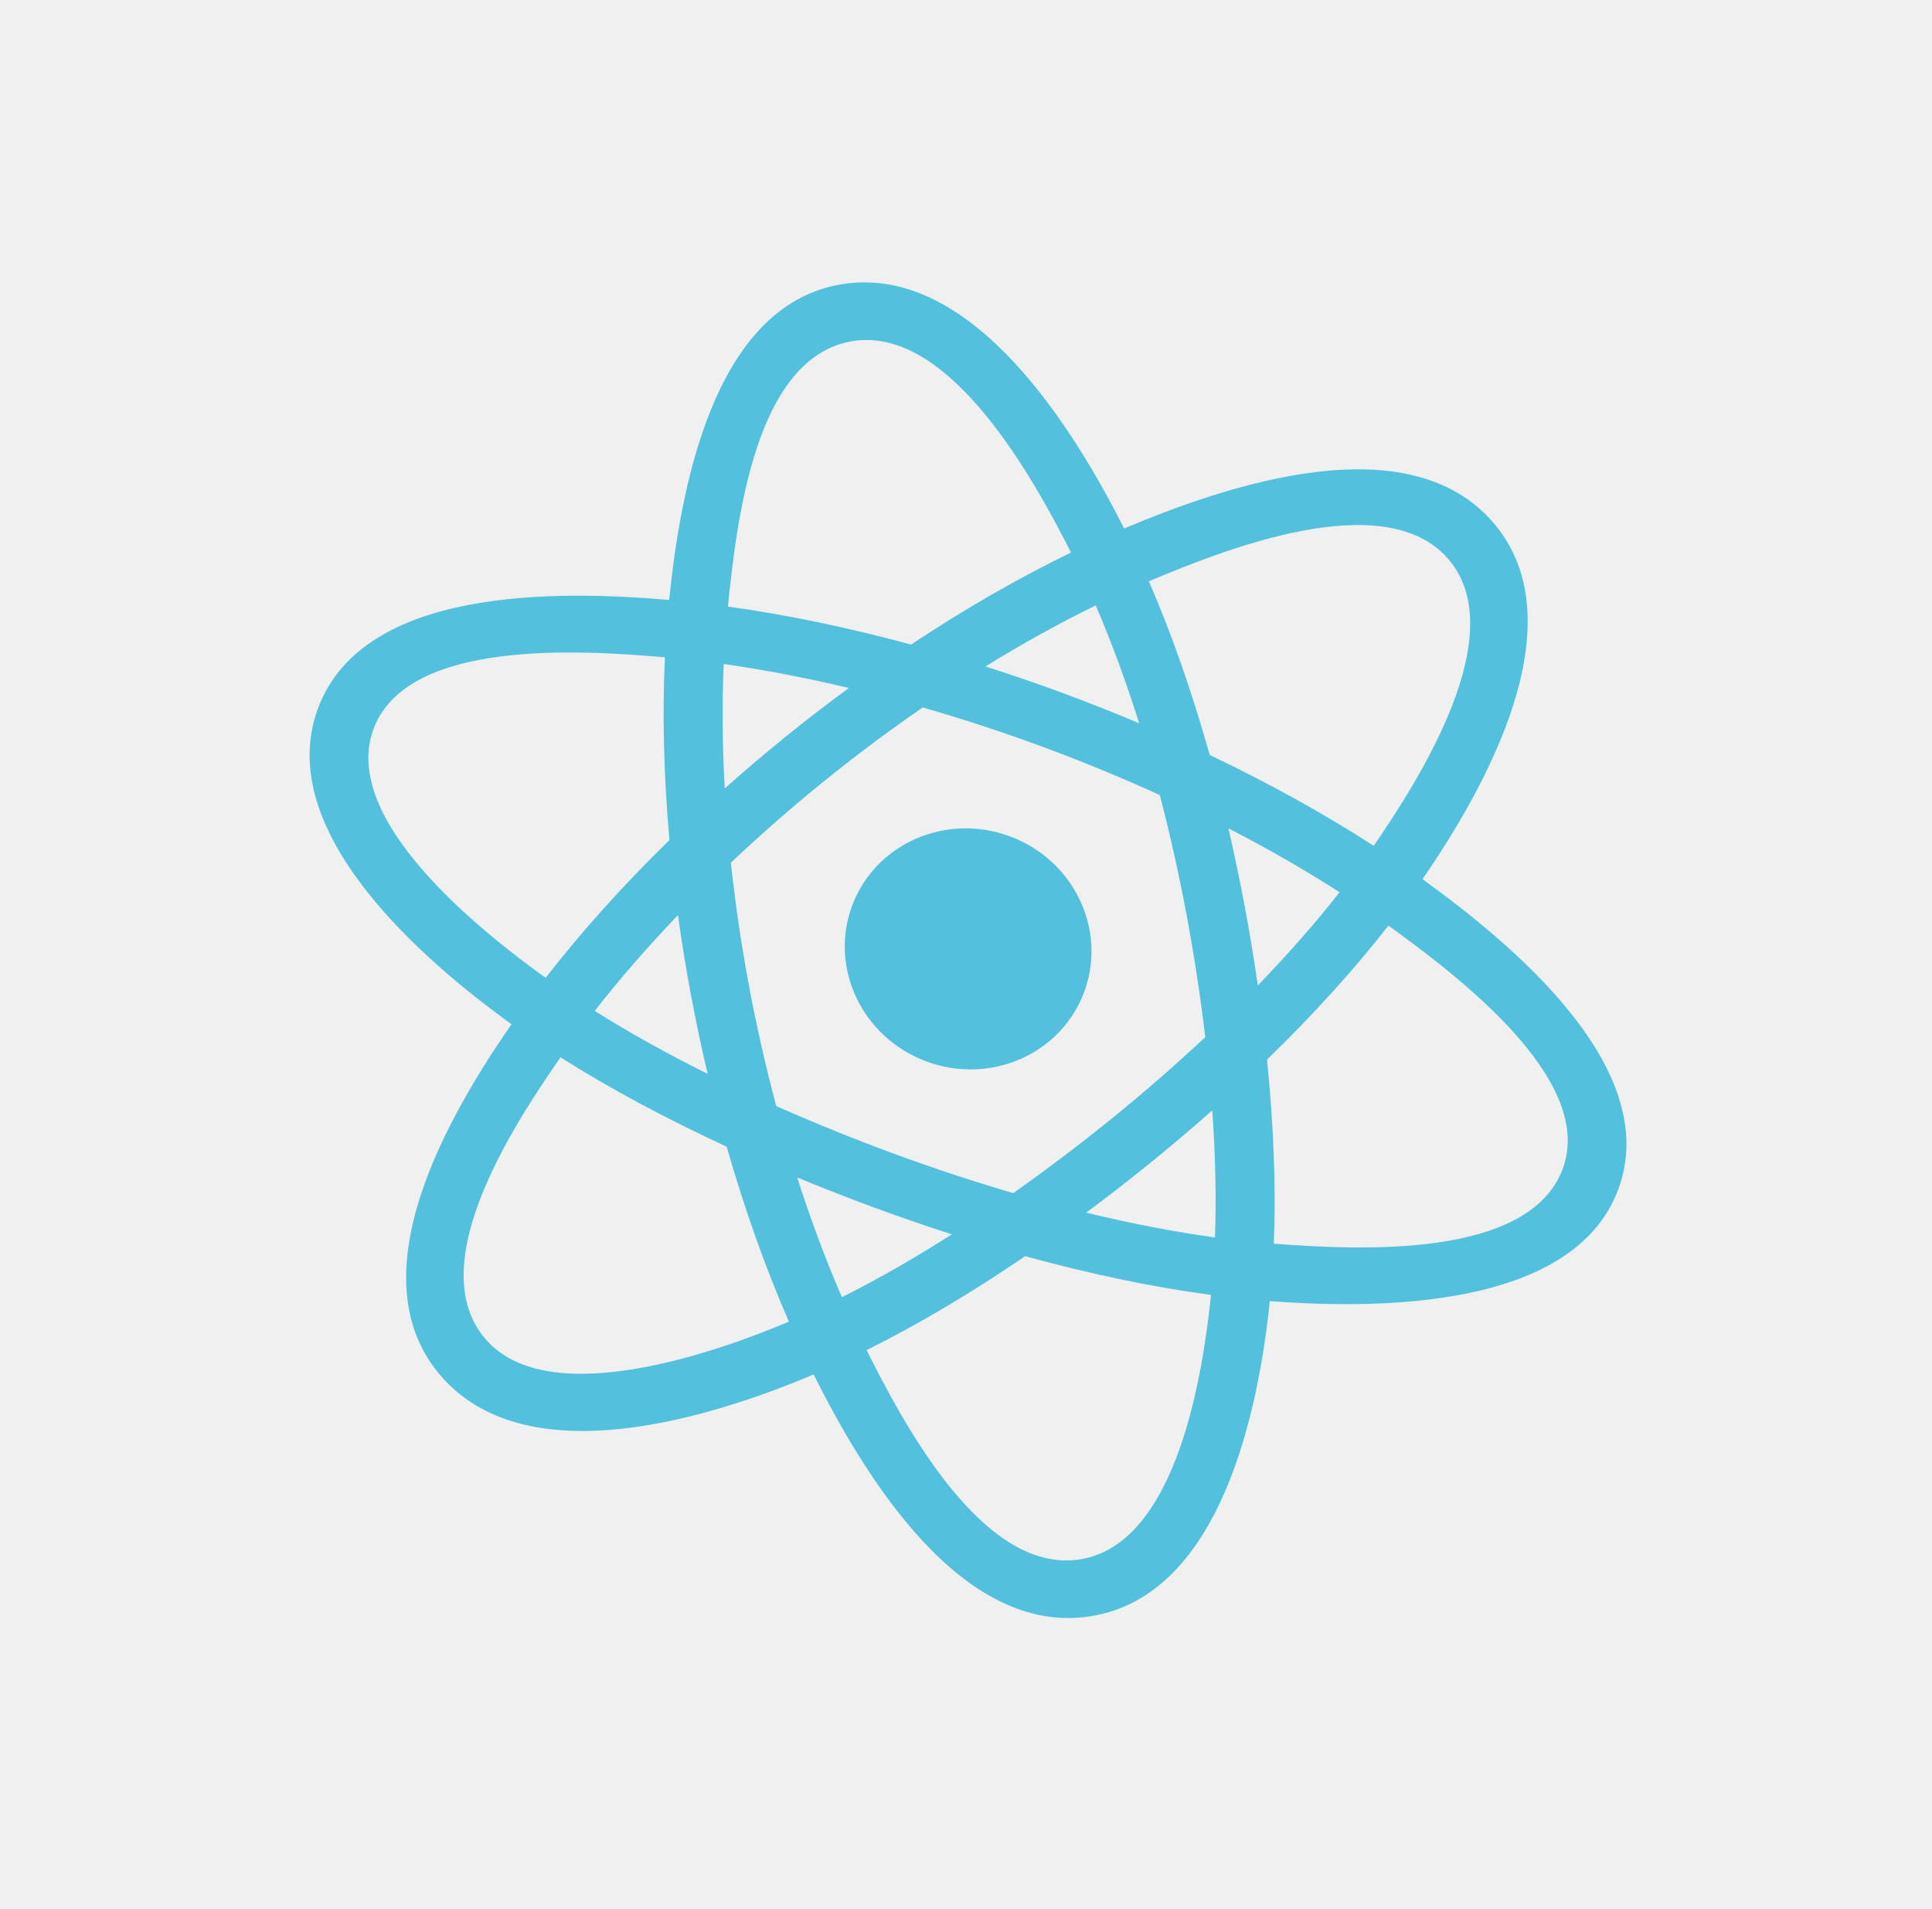
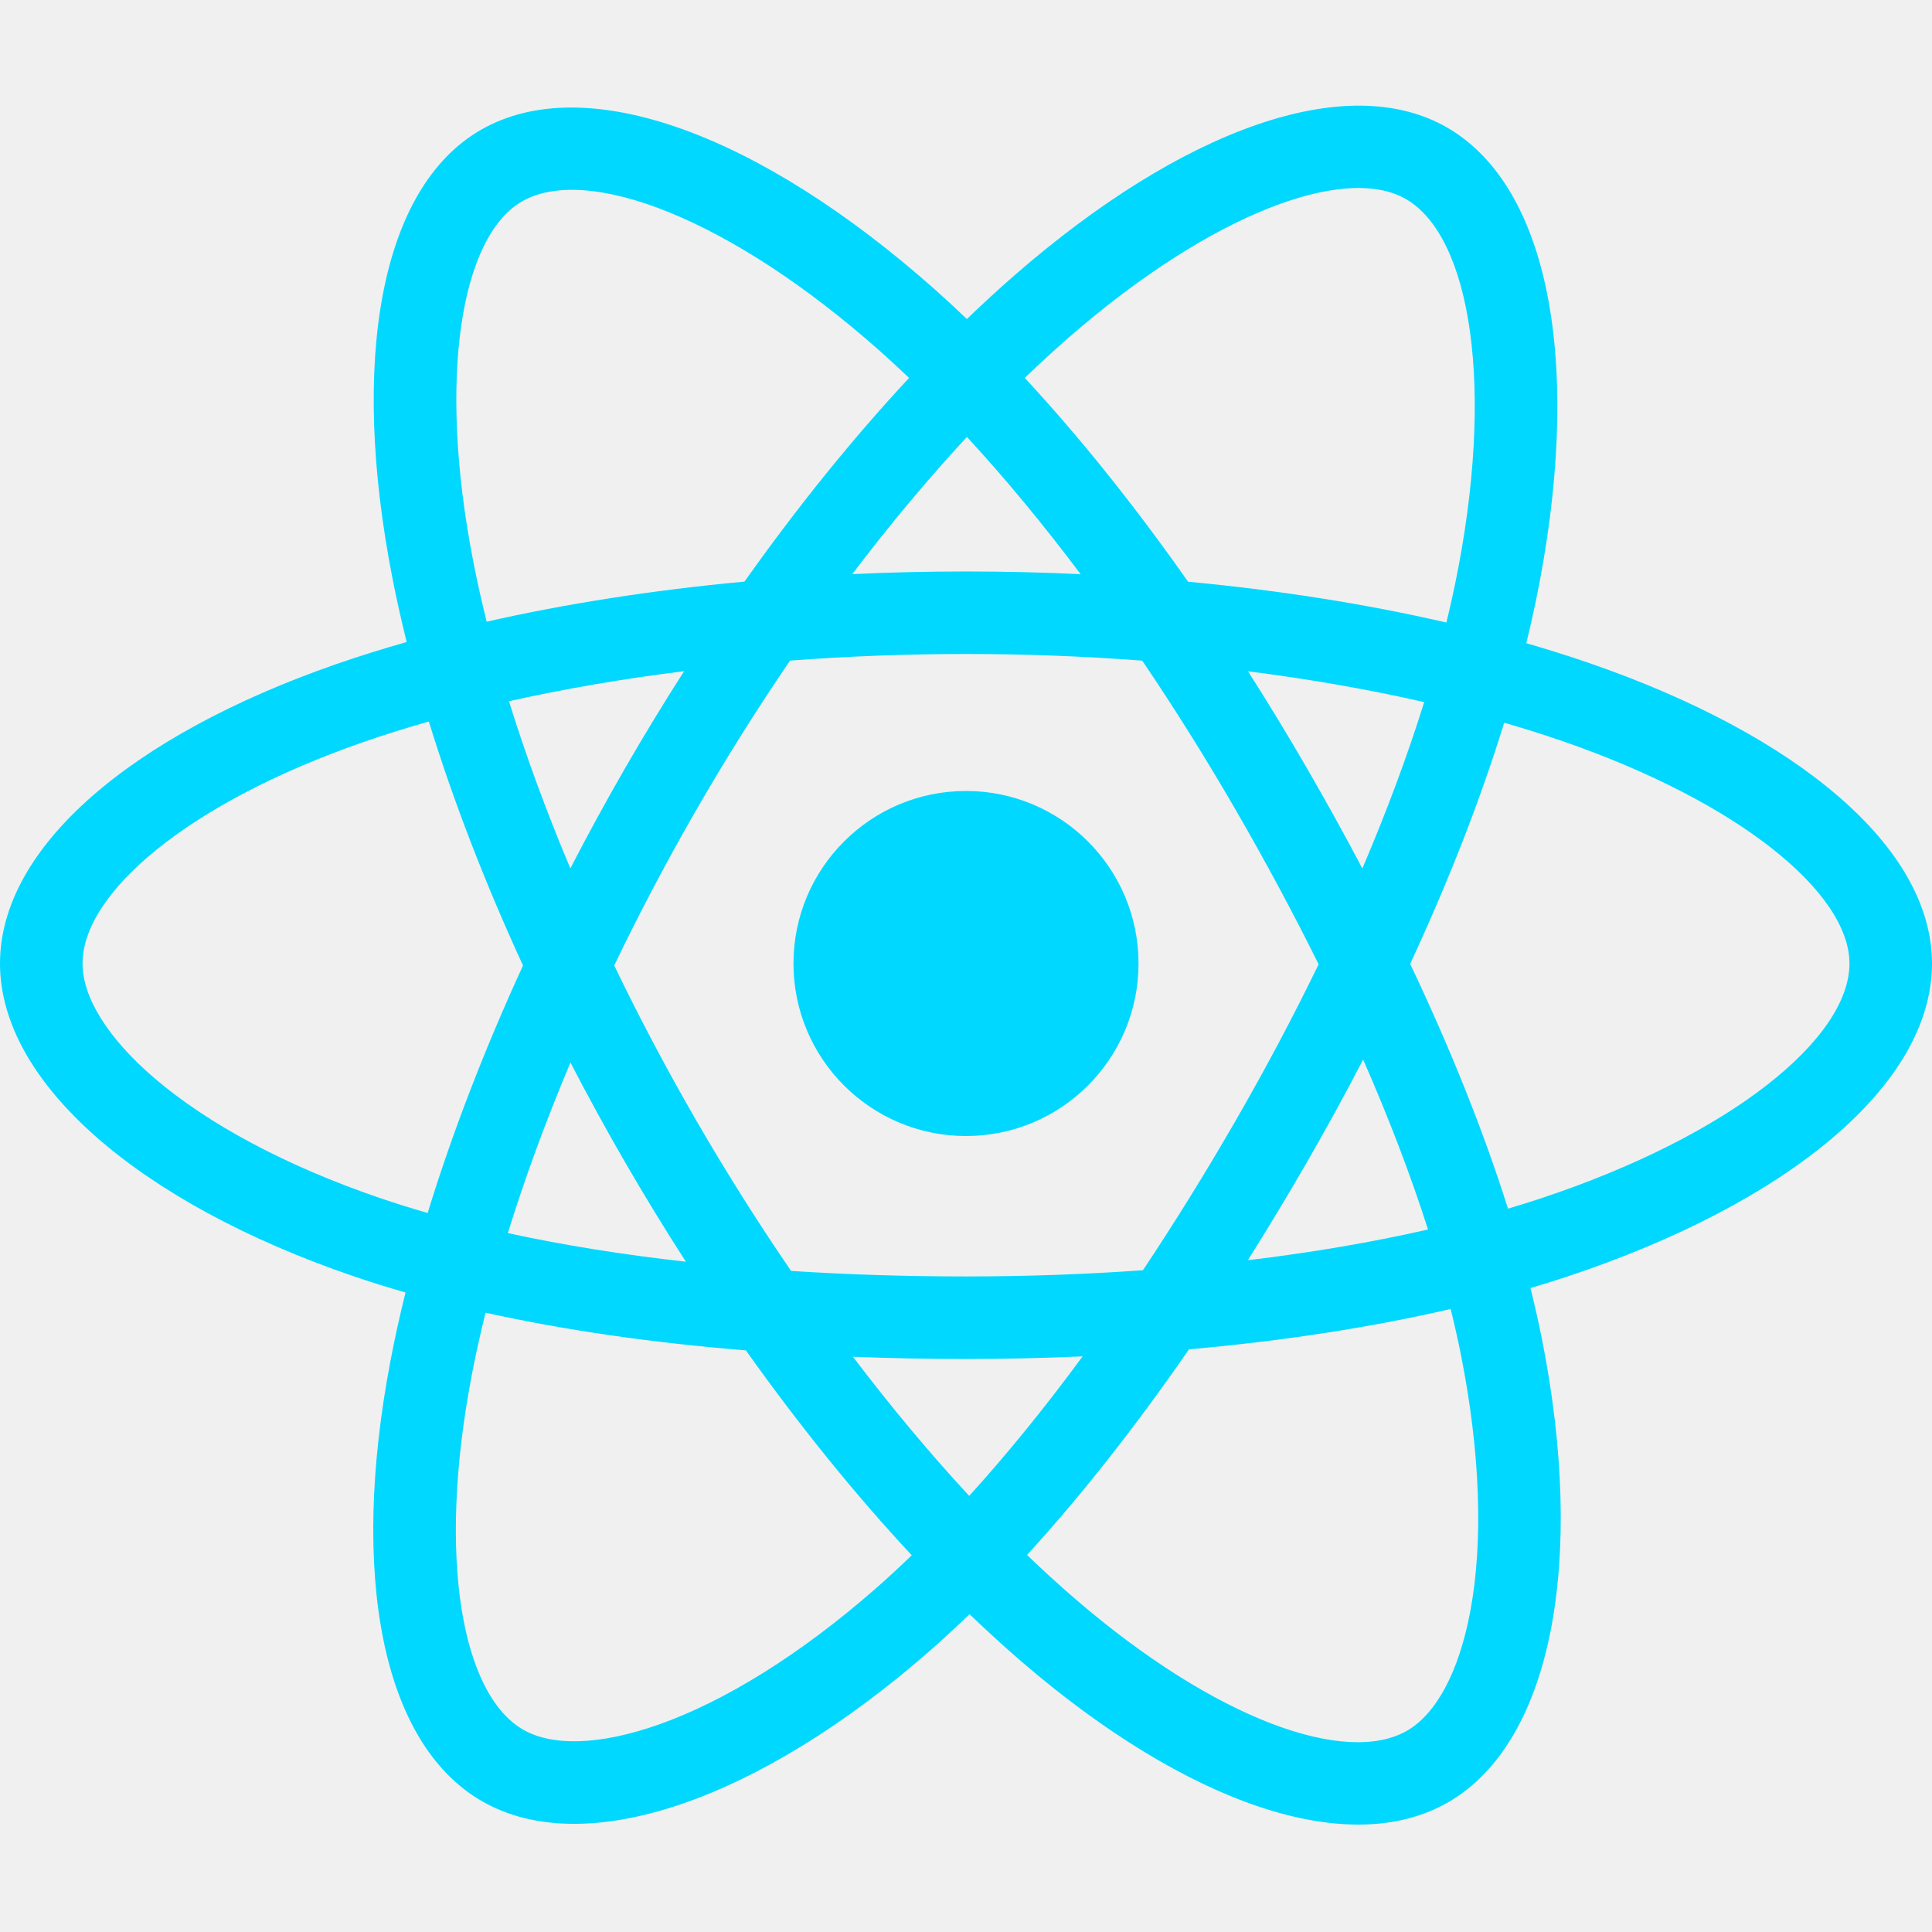
- <svg xmlns="http://www.w3.org/2000/svg" width="81" height="80" viewBox="0 0 81 80" fill="none">
-   <g clip-path="url(#clip0_1479_21414)">
-     <path d="M45.458 41.578C46.421 38.971 45.023 36.052 42.334 35.058C39.645 34.065 36.684 35.373 35.721 37.98C34.757 40.587 36.157 43.506 38.845 44.499C41.534 45.493 44.495 44.185 45.458 41.578Z" fill="#53C1DE" />
-     <path fill-rule="evenodd" clip-rule="evenodd" d="M59.639 36.857C62.164 33.186 66.232 26.151 62.617 21.921C59.019 17.71 51.323 20.389 47.13 22.154C45.09 18.119 40.81 11.039 35.314 11.912C29.841 12.781 28.51 20.685 28.055 25.15C23.396 24.752 15.221 24.582 13.328 29.706C11.44 34.816 17.672 40.22 21.446 42.936C18.877 46.645 14.858 53.437 18.459 57.652C22.084 61.895 29.877 59.406 34.111 57.62C36.163 61.712 40.251 68.625 45.727 67.755C51.221 66.883 52.774 59.034 53.238 54.545C57.743 54.885 65.986 54.897 67.85 49.851C69.725 44.776 63.372 39.555 59.639 36.857ZM53.406 52.138C53.499 49.765 53.399 47.169 53.12 44.421C55.047 42.551 56.763 40.659 58.212 38.802C60.946 40.787 66.914 45.22 65.521 48.99C64.115 52.796 56.961 52.402 53.406 52.138ZM45.282 65.37C41.197 66.019 37.85 59.615 36.332 56.599C38.47 55.538 40.706 54.211 42.981 52.661C45.701 53.408 48.328 53.958 50.773 54.286C50.441 57.459 49.386 64.718 45.282 65.37ZM20.346 56.125C17.661 52.983 21.608 47.056 23.5 44.324C25.556 45.628 27.901 46.886 30.466 48.07C31.214 50.685 32.095 53.161 33.075 55.406C30.427 56.524 23.044 59.282 20.346 56.125ZM15.657 30.567C17.068 26.747 24.44 27.259 27.877 27.556C27.764 29.96 27.828 32.541 28.067 35.215C26.12 37.119 24.368 39.069 22.875 40.992C20.204 39.067 14.245 34.389 15.657 30.567ZM35.759 14.298C39.862 13.646 43.419 20.239 44.902 23.163C42.709 24.227 40.45 25.526 38.198 27.02C35.549 26.303 32.958 25.766 30.518 25.428C30.886 21.827 31.661 14.949 35.759 14.298ZM51.502 34.725C53.163 35.58 54.725 36.479 56.162 37.404C55.153 38.691 54.003 40.001 52.735 41.311C52.415 39.103 52.007 36.904 51.502 34.725ZM45.938 25.38C46.596 26.905 47.206 28.563 47.76 30.321C45.649 29.429 43.499 28.634 41.316 27.939C42.876 26.976 44.426 26.119 45.938 25.38ZM30.385 33.052C30.283 31.241 30.269 29.493 30.343 27.837C32.023 28.075 33.784 28.412 35.59 28.841C33.787 30.163 32.05 31.568 30.385 33.052ZM29.669 45.018C27.955 44.165 26.367 43.281 24.934 42.378C25.972 41.049 27.144 39.701 28.425 38.364C28.732 40.597 29.148 42.818 29.669 45.018ZM35.297 54.38C34.62 52.817 33.991 51.133 33.423 49.361C35.552 50.241 37.715 51.041 39.908 51.745C38.33 52.752 36.785 53.635 35.297 54.38ZM50.825 46.548C50.959 48.428 50.998 50.213 50.938 51.875C49.228 51.641 47.417 51.292 45.541 50.836C47.363 49.48 49.13 48.052 50.825 46.548ZM42.481 50.017C39.094 49.025 35.772 47.795 32.544 46.367C31.65 43.014 31.012 39.601 30.642 36.165C33.148 33.799 35.837 31.621 38.687 29.657C42.082 30.636 45.409 31.864 48.625 33.33C49.496 36.669 50.124 40.064 50.532 43.478C48.011 45.837 45.31 48.017 42.481 50.017ZM60.731 23.448C63.428 26.605 59.42 32.797 57.593 35.458C55.518 34.116 53.201 32.832 50.716 31.648C49.981 29.026 49.124 26.572 48.167 24.368C51.241 23.077 58.06 20.322 60.731 23.448Z" fill="#53C1DE" />
+ <svg xmlns="http://www.w3.org/2000/svg" width="800px" height="800px" viewBox="0 -14 256 256" version="1.1" preserveAspectRatio="xMidYMid">
+   <g>
+     <path d="M210.483,73.824 C207.828,72.91 205.076,72.045 202.242,71.227 C202.708,69.326 203.136,67.45 203.516,65.606 C209.754,35.325 205.675,10.93 191.747,2.898 C178.392,-4.803 156.551,3.227 134.493,22.424 C132.372,24.27 130.245,26.224 128.118,28.272 C126.702,26.917 125.287,25.608 123.877,24.355 C100.759,3.829 77.587,-4.822 63.673,3.233 C50.33,10.957 46.379,33.89 51.995,62.588 C52.537,65.36 53.171,68.191 53.887,71.069 C50.608,72 47.442,72.992 44.413,74.048 C17.309,83.497 0,98.307 0,113.668 C0,129.533 18.582,145.446 46.812,155.095 C49.039,155.857 51.351,156.577 53.733,157.26 C52.96,160.373 52.288,163.423 51.723,166.398 C46.369,194.598 50.55,216.989 63.857,224.664 C77.601,232.59 100.669,224.443 123.13,204.809 C124.906,203.257 126.687,201.611 128.472,199.886 C130.786,202.114 133.095,204.222 135.393,206.2 C157.15,224.922 178.638,232.482 191.932,224.786 C205.663,216.837 210.126,192.783 204.332,163.518 C203.89,161.283 203.375,159 202.797,156.676 C204.417,156.197 206.007,155.702 207.557,155.188 C236.905,145.465 256,129.745 256,113.668 C256,98.251 238.132,83.342 210.483,73.824 L210.483,73.824 Z M204.118,144.808 C202.718,145.271 201.282,145.719 199.818,146.153 C196.578,135.896 192.206,124.99 186.855,113.721 C191.961,102.721 196.165,91.954 199.314,81.764 C201.933,82.522 204.474,83.321 206.924,84.164 C230.613,92.32 245.064,104.377 245.064,113.668 C245.064,123.564 229.458,136.411 204.118,144.808 L204.118,144.808 Z M193.604,165.642 C196.166,178.583 196.531,190.283 194.835,199.429 C193.31,207.648 190.244,213.127 186.452,215.322 C178.385,219.991 161.132,213.921 142.525,197.91 C140.392,196.074 138.244,194.115 136.088,192.04 C143.302,184.151 150.511,174.98 157.547,164.794 C169.923,163.696 181.615,161.9 192.218,159.449 C192.74,161.556 193.204,163.622 193.604,165.642 L193.604,165.642 Z M87.276,214.515 C79.394,217.298 73.116,217.378 69.321,215.19 C61.246,210.533 57.889,192.554 62.468,168.438 C62.993,165.676 63.617,162.839 64.337,159.939 C74.823,162.258 86.43,163.927 98.835,164.933 C105.919,174.9 113.336,184.061 120.811,192.083 C119.178,193.659 117.551,195.16 115.934,196.575 C106.001,205.257 96.048,211.417 87.276,214.515 L87.276,214.515 Z M50.349,144.747 C37.866,140.48 27.557,134.935 20.491,128.884 C14.141,123.447 10.936,118.048 10.936,113.668 C10.936,104.346 24.833,92.456 48.012,84.375 C50.825,83.394 53.769,82.47 56.824,81.602 C60.028,92.022 64.23,102.917 69.301,113.934 C64.164,125.115 59.902,136.183 56.667,146.726 C54.489,146.099 52.379,145.44 50.349,144.747 L50.349,144.747 Z M62.727,60.488 C57.916,35.9 61.111,17.353 69.152,12.698 C77.716,7.74 96.654,14.809 116.615,32.533 C117.891,33.666 119.172,34.851 120.456,36.078 C113.018,44.065 105.669,53.157 98.648,63.066 C86.608,64.182 75.083,65.974 64.487,68.375 C63.821,65.695 63.231,63.062 62.727,60.488 L62.727,60.488 Z M173.154,87.755 C170.621,83.38 168.02,79.108 165.369,74.952 C173.537,75.985 181.363,77.356 188.712,79.033 C186.506,86.104 183.756,93.497 180.519,101.077 C178.196,96.668 175.74,92.223 173.154,87.755 L173.154,87.755 Z M128.122,43.894 C133.166,49.359 138.218,55.46 143.187,62.08 C138.18,61.844 133.111,61.721 128,61.721 C122.937,61.721 117.906,61.841 112.93,62.074 C117.904,55.515 122.999,49.422 128.122,43.894 L128.122,43.894 Z M82.802,87.831 C80.272,92.218 77.861,96.639 75.575,101.069 C72.391,93.516 69.666,86.089 67.441,78.917 C74.745,77.283 82.534,75.946 90.65,74.933 C87.961,79.127 85.339,83.43 82.802,87.83 L82.802,87.831 L82.802,87.831 Z M90.883,153.183 C82.498,152.247 74.592,150.98 67.29,149.39 C69.551,142.091 72.335,134.505 75.588,126.79 C77.879,131.216 80.299,135.638 82.845,140.036 L82.846,140.036 C85.439,144.515 88.126,148.904 90.883,153.183 L90.883,153.183 Z M128.425,184.213 C123.241,178.621 118.071,172.434 113.022,165.78 C117.924,165.972 122.921,166.071 128,166.071 C133.218,166.071 138.376,165.953 143.453,165.727 C138.468,172.501 133.435,178.697 128.425,184.213 L128.425,184.213 Z M180.623,126.396 C184.045,134.195 186.929,141.741 189.219,148.916 C181.797,150.61 173.783,151.974 165.339,152.987 C167.997,148.776 170.62,144.43 173.198,139.961 C175.805,135.438 178.282,130.909 180.623,126.396 L180.623,126.396 Z M163.725,134.497 C159.723,141.436 155.614,148.059 151.444,154.312 C143.847,154.855 135.999,155.135 128,155.135 C120.033,155.135 112.284,154.887 104.822,154.403 C100.483,148.068 96.285,141.425 92.309,134.557 L92.31,134.557 C88.344,127.707 84.694,120.799 81.387,113.93 C84.693,107.046 88.334,100.13 92.277,93.293 L92.276,93.294 C96.229,86.439 100.39,79.828 104.689,73.533 C112.302,72.957 120.11,72.657 128,72.657 L128,72.657 C135.926,72.657 143.743,72.96 151.354,73.54 C155.587,79.789 159.72,86.378 163.689,93.235 C167.703,100.169 171.39,107.038 174.725,113.775 C171.4,120.628 167.721,127.567 163.725,134.497 L163.725,134.497 Z M186.285,12.373 C194.857,17.317 198.191,37.254 192.805,63.399 C192.461,65.067 192.075,66.766 191.654,68.488 C181.033,66.037 169.5,64.214 157.425,63.081 C150.391,53.064 143.102,43.957 135.785,36.073 C137.752,34.181 139.716,32.376 141.673,30.673 C160.572,14.226 178.237,7.732 186.285,12.373 L186.285,12.373 Z M128,90.808 C140.625,90.808 150.86,101.043 150.86,113.668 C150.86,126.293 140.625,136.528 128,136.528 C115.375,136.528 105.14,126.293 105.14,113.668 C105.14,101.043 115.375,90.808 128,90.808 L128,90.808 Z" fill="#00D8FF">
+ 
+ </path>
  </g>
-   <defs>
-     <clipPath id="clip0_1479_21414">
-       <rect width="62" height="62" fill="white" transform="translate(22.2383) rotate(20.2782)" />
-     </clipPath>
-   </defs>
</svg>
